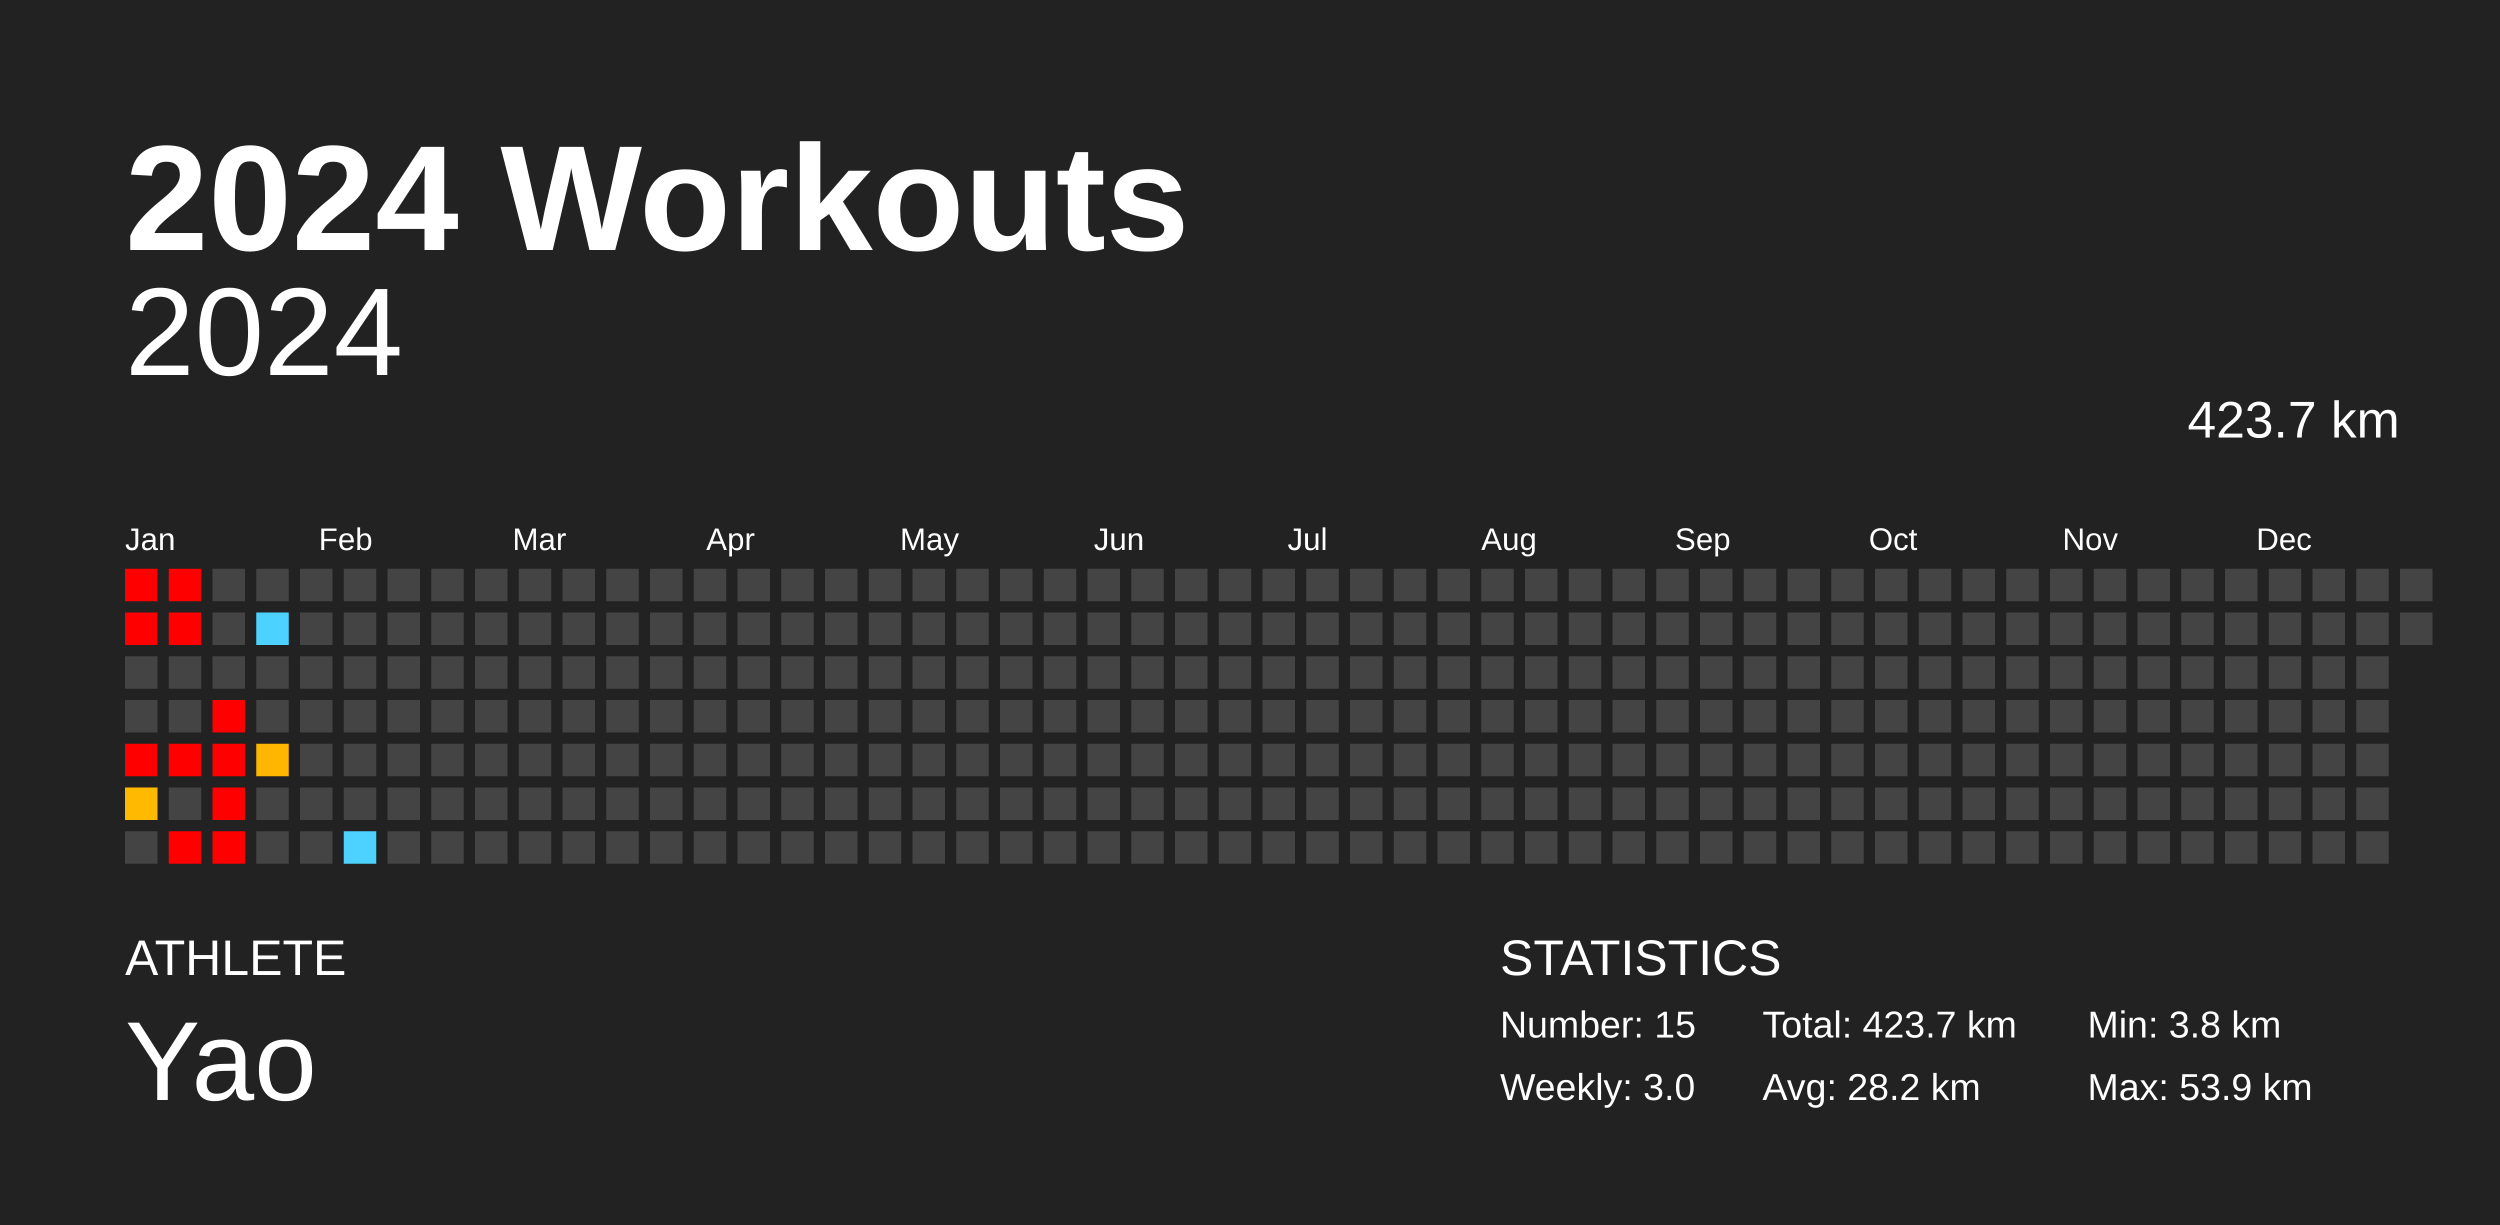
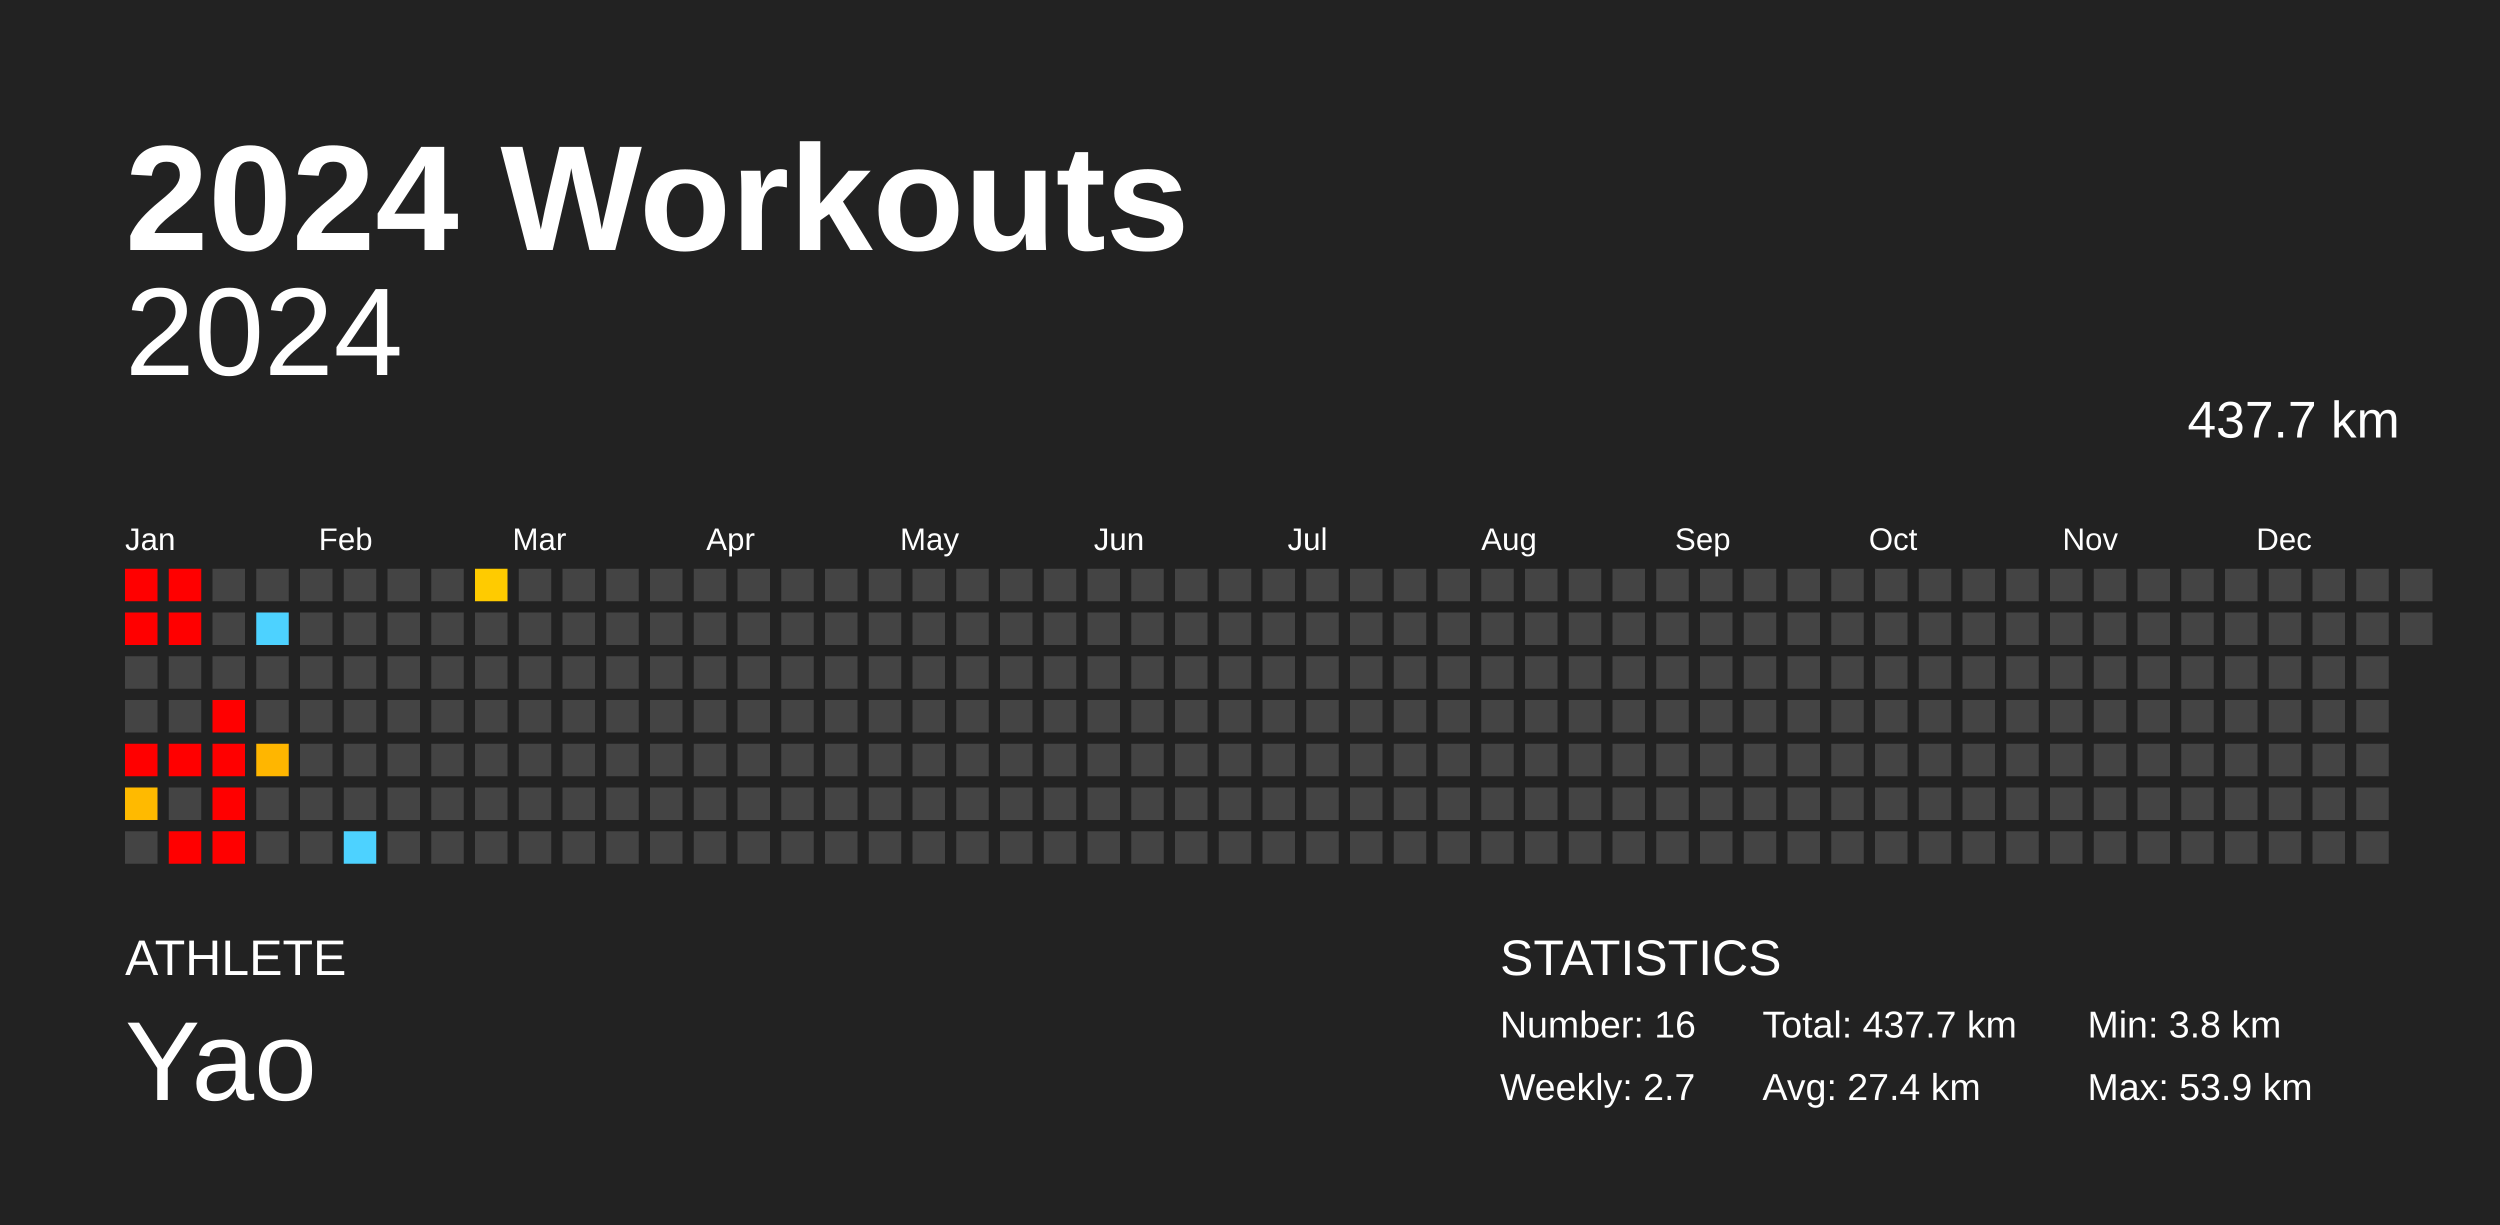
<svg xmlns="http://www.w3.org/2000/svg" baseProfile="full" height="98mm" version="1.1" viewBox="0,0,200,98" width="200mm">
  <defs />
  <rect fill="#222222" height="98" width="200" x="0" y="0" />
  <text fill="#FFFFFF" style="font-size:12px; font-family:Arial; font-weight:bold;" x="10" y="20">2024 Workouts</text>
  <text fill="#FFFFFF" style="font-size:4px; font-family:Arial" x="10" y="78">ATHLETE</text>
  <text fill="#FFFFFF" style="font-size:9px; font-family:Arial" x="10" y="88">Yao</text>
  <text fill="#FFFFFF" style="font-size:4px; font-family:Arial" x="120" y="78">STATISTICS</text>
-   <text fill="#FFFFFF" style="font-size:3px; font-family:Arial" x="120" y="83">Number: 15</text>
-   <text fill="#FFFFFF" style="font-size:3px; font-family:Arial" x="120" y="88">Weekly: 3.0</text>
-   <text fill="#FFFFFF" style="font-size:3px; font-family:Arial" x="141" y="83">Total: 423.7 km</text>
-   <text fill="#FFFFFF" style="font-size:3px; font-family:Arial" x="141" y="88">Avg: 28.2 km</text>
+   <text fill="#FFFFFF" style="font-size:3px; font-family:Arial" x="120" y="83">Number: 16</text>
+   <text fill="#FFFFFF" style="font-size:3px; font-family:Arial" x="120" y="88">Weekly: 2.7</text>
+   <text fill="#FFFFFF" style="font-size:3px; font-family:Arial" x="141" y="83">Total: 437.7 km</text>
+   <text fill="#FFFFFF" style="font-size:3px; font-family:Arial" x="141" y="88">Avg: 27.4 km</text>
  <text fill="#FFFFFF" style="font-size:3px; font-family:Arial" x="167" y="83">Min: 3.8 km</text>
  <text fill="#FFFFFF" style="font-size:3px; font-family:Arial" x="167" y="88">Max: 53.9 km</text>
  <text alignment-baseline="hanging" fill="#FFFFFF" style="font-size:10.0px; font-family:Arial;" x="10" y="30">2024</text>
-   <text alignment-baseline="hanging" fill="#FFFFFF" style="font-size:4.125px; font-family:Arial;" x="175" y="35">423.7 km</text>
+   <text alignment-baseline="hanging" fill="#FFFFFF" style="font-size:4.125px; font-family:Arial;" x="175" y="35">437.7 km</text>
  <text fill="#FFFFFF" style="font-size:2.5px; font-family:Arial" x="10.0" y="44">Jan</text>
  <text fill="#FFFFFF" style="font-size:2.5px; font-family:Arial" x="25.5" y="44">Feb</text>
  <text fill="#FFFFFF" style="font-size:2.5px; font-family:Arial" x="41.0" y="44">Mar</text>
  <text fill="#FFFFFF" style="font-size:2.5px; font-family:Arial" x="56.5" y="44">Apr</text>
  <text fill="#FFFFFF" style="font-size:2.5px; font-family:Arial" x="72.0" y="44">May</text>
  <text fill="#FFFFFF" style="font-size:2.5px; font-family:Arial" x="87.5" y="44">Jun</text>
  <text fill="#FFFFFF" style="font-size:2.5px; font-family:Arial" x="103.0" y="44">Jul</text>
  <text fill="#FFFFFF" style="font-size:2.5px; font-family:Arial" x="118.5" y="44">Aug</text>
  <text fill="#FFFFFF" style="font-size:2.5px; font-family:Arial" x="134.0" y="44">Sep</text>
  <text fill="#FFFFFF" style="font-size:2.5px; font-family:Arial" x="149.5" y="44">Oct</text>
  <text fill="#FFFFFF" style="font-size:2.5px; font-family:Arial" x="165.0" y="44">Nov</text>
  <text fill="#FFFFFF" style="font-size:2.5px; font-family:Arial" x="180.5" y="44">Dec</text>
  <rect fill="red" height="2.6" width="2.6" x="10.0" y="45.5" />
  <rect fill="red" height="2.6" width="2.6" x="10.0" y="49.0" />
  <rect fill="#444444" height="2.6" width="2.6" x="10.0" y="52.5" />
  <rect fill="#444444" height="2.6" width="2.6" x="10.0" y="56.0" />
  <rect fill="red" height="2.6" width="2.6" x="10.0" y="59.5" />
  <rect fill="#ffba00" height="2.6" width="2.6" x="10.0" y="63.0" />
  <rect fill="#444444" height="2.6" width="2.6" x="10.0" y="66.5" />
  <rect fill="red" height="2.6" width="2.6" x="13.5" y="45.5" />
  <rect fill="red" height="2.6" width="2.6" x="13.5" y="49.0" />
  <rect fill="#444444" height="2.6" width="2.6" x="13.5" y="52.5" />
  <rect fill="#444444" height="2.6" width="2.6" x="13.5" y="56.0" />
  <rect fill="red" height="2.6" width="2.6" x="13.5" y="59.5" />
  <rect fill="#444444" height="2.6" width="2.6" x="13.5" y="63.0" />
  <rect fill="red" height="2.6" width="2.6" x="13.5" y="66.5" />
  <rect fill="#444444" height="2.6" width="2.6" x="17.0" y="45.5" />
  <rect fill="#444444" height="2.6" width="2.6" x="17.0" y="49.0" />
  <rect fill="#444444" height="2.6" width="2.6" x="17.0" y="52.5" />
  <rect fill="red" height="2.6" width="2.6" x="17.0" y="56.0" />
  <rect fill="red" height="2.6" width="2.6" x="17.0" y="59.5" />
  <rect fill="red" height="2.6" width="2.6" x="17.0" y="63.0" />
  <rect fill="red" height="2.6" width="2.6" x="17.0" y="66.5" />
  <rect fill="#444444" height="2.6" width="2.6" x="20.5" y="45.5" />
  <rect fill="#4dd2ff" height="2.6" width="2.6" x="20.5" y="49.0" />
  <rect fill="#444444" height="2.6" width="2.6" x="20.5" y="52.5" />
  <rect fill="#444444" height="2.6" width="2.6" x="20.5" y="56.0" />
  <rect fill="#ffb600" height="2.6" width="2.6" x="20.5" y="59.5" />
  <rect fill="#444444" height="2.6" width="2.6" x="20.5" y="63.0" />
  <rect fill="#444444" height="2.6" width="2.6" x="20.5" y="66.5" />
  <rect fill="#444444" height="2.6" width="2.6" x="24.0" y="45.5" />
  <rect fill="#444444" height="2.6" width="2.6" x="24.0" y="49.0" />
  <rect fill="#444444" height="2.6" width="2.6" x="24.0" y="52.5" />
  <rect fill="#444444" height="2.6" width="2.6" x="24.0" y="56.0" />
  <rect fill="#444444" height="2.6" width="2.6" x="24.0" y="59.5" />
  <rect fill="#444444" height="2.6" width="2.6" x="24.0" y="63.0" />
  <rect fill="#444444" height="2.6" width="2.6" x="24.0" y="66.5" />
  <rect fill="#444444" height="2.6" width="2.6" x="27.5" y="45.5" />
  <rect fill="#444444" height="2.6" width="2.6" x="27.5" y="49.0" />
  <rect fill="#444444" height="2.6" width="2.6" x="27.5" y="52.5" />
  <rect fill="#444444" height="2.6" width="2.6" x="27.5" y="56.0" />
  <rect fill="#444444" height="2.6" width="2.6" x="27.5" y="59.5" />
  <rect fill="#444444" height="2.6" width="2.6" x="27.5" y="63.0" />
  <rect fill="#4dd2ff" height="2.6" width="2.6" x="27.5" y="66.5" />
  <rect fill="#444444" height="2.6" width="2.6" x="31.0" y="45.5" />
  <rect fill="#444444" height="2.6" width="2.6" x="31.0" y="49.0" />
  <rect fill="#444444" height="2.6" width="2.6" x="31.0" y="52.5" />
  <rect fill="#444444" height="2.6" width="2.6" x="31.0" y="56.0" />
  <rect fill="#444444" height="2.6" width="2.6" x="31.0" y="59.5" />
  <rect fill="#444444" height="2.6" width="2.6" x="31.0" y="63.0" />
  <rect fill="#444444" height="2.6" width="2.6" x="31.0" y="66.5" />
  <rect fill="#444444" height="2.6" width="2.6" x="34.5" y="45.5" />
  <rect fill="#444444" height="2.6" width="2.6" x="34.5" y="49.0" />
  <rect fill="#444444" height="2.6" width="2.6" x="34.5" y="52.5" />
  <rect fill="#444444" height="2.6" width="2.6" x="34.5" y="56.0" />
  <rect fill="#444444" height="2.6" width="2.6" x="34.5" y="59.5" />
  <rect fill="#444444" height="2.6" width="2.6" x="34.5" y="63.0" />
  <rect fill="#444444" height="2.6" width="2.6" x="34.5" y="66.5" />
-   <rect fill="#444444" height="2.6" width="2.6" x="38.0" y="45.5" />
+   <rect fill="#ffcb00" height="2.6" width="2.6" x="38.0" y="45.5" />
  <rect fill="#444444" height="2.6" width="2.6" x="38.0" y="49.0" />
  <rect fill="#444444" height="2.6" width="2.6" x="38.0" y="52.5" />
  <rect fill="#444444" height="2.6" width="2.6" x="38.0" y="56.0" />
  <rect fill="#444444" height="2.6" width="2.6" x="38.0" y="59.5" />
  <rect fill="#444444" height="2.6" width="2.6" x="38.0" y="63.0" />
  <rect fill="#444444" height="2.6" width="2.6" x="38.0" y="66.5" />
  <rect fill="#444444" height="2.6" width="2.6" x="41.5" y="45.5" />
  <rect fill="#444444" height="2.6" width="2.6" x="41.5" y="49.0" />
  <rect fill="#444444" height="2.6" width="2.6" x="41.5" y="52.5" />
  <rect fill="#444444" height="2.6" width="2.6" x="41.5" y="56.0" />
  <rect fill="#444444" height="2.6" width="2.6" x="41.5" y="59.5" />
  <rect fill="#444444" height="2.6" width="2.6" x="41.5" y="63.0" />
  <rect fill="#444444" height="2.6" width="2.6" x="41.5" y="66.5" />
  <rect fill="#444444" height="2.6" width="2.6" x="45.0" y="45.5" />
  <rect fill="#444444" height="2.6" width="2.6" x="45.0" y="49.0" />
  <rect fill="#444444" height="2.6" width="2.6" x="45.0" y="52.5" />
  <rect fill="#444444" height="2.6" width="2.6" x="45.0" y="56.0" />
  <rect fill="#444444" height="2.6" width="2.6" x="45.0" y="59.5" />
  <rect fill="#444444" height="2.6" width="2.6" x="45.0" y="63.0" />
  <rect fill="#444444" height="2.6" width="2.6" x="45.0" y="66.5" />
  <rect fill="#444444" height="2.6" width="2.6" x="48.5" y="45.5" />
  <rect fill="#444444" height="2.6" width="2.6" x="48.5" y="49.0" />
  <rect fill="#444444" height="2.6" width="2.6" x="48.5" y="52.5" />
  <rect fill="#444444" height="2.6" width="2.6" x="48.5" y="56.0" />
  <rect fill="#444444" height="2.6" width="2.6" x="48.5" y="59.5" />
  <rect fill="#444444" height="2.6" width="2.6" x="48.5" y="63.0" />
  <rect fill="#444444" height="2.6" width="2.6" x="48.5" y="66.5" />
  <rect fill="#444444" height="2.6" width="2.6" x="52.0" y="45.5" />
  <rect fill="#444444" height="2.6" width="2.6" x="52.0" y="49.0" />
  <rect fill="#444444" height="2.6" width="2.6" x="52.0" y="52.5" />
  <rect fill="#444444" height="2.6" width="2.6" x="52.0" y="56.0" />
  <rect fill="#444444" height="2.6" width="2.6" x="52.0" y="59.5" />
  <rect fill="#444444" height="2.6" width="2.6" x="52.0" y="63.0" />
  <rect fill="#444444" height="2.6" width="2.6" x="52.0" y="66.5" />
  <rect fill="#444444" height="2.6" width="2.6" x="55.5" y="45.5" />
  <rect fill="#444444" height="2.6" width="2.6" x="55.5" y="49.0" />
  <rect fill="#444444" height="2.6" width="2.6" x="55.5" y="52.5" />
  <rect fill="#444444" height="2.6" width="2.6" x="55.5" y="56.0" />
  <rect fill="#444444" height="2.6" width="2.6" x="55.5" y="59.5" />
  <rect fill="#444444" height="2.6" width="2.6" x="55.5" y="63.0" />
  <rect fill="#444444" height="2.6" width="2.6" x="55.5" y="66.5" />
  <rect fill="#444444" height="2.6" width="2.6" x="59.0" y="45.5" />
  <rect fill="#444444" height="2.6" width="2.6" x="59.0" y="49.0" />
  <rect fill="#444444" height="2.6" width="2.6" x="59.0" y="52.5" />
  <rect fill="#444444" height="2.6" width="2.6" x="59.0" y="56.0" />
  <rect fill="#444444" height="2.6" width="2.6" x="59.0" y="59.5" />
  <rect fill="#444444" height="2.6" width="2.6" x="59.0" y="63.0" />
  <rect fill="#444444" height="2.6" width="2.6" x="59.0" y="66.5" />
  <rect fill="#444444" height="2.6" width="2.6" x="62.5" y="45.5" />
  <rect fill="#444444" height="2.6" width="2.6" x="62.5" y="49.0" />
  <rect fill="#444444" height="2.6" width="2.6" x="62.5" y="52.5" />
  <rect fill="#444444" height="2.6" width="2.6" x="62.5" y="56.0" />
  <rect fill="#444444" height="2.6" width="2.6" x="62.5" y="59.5" />
  <rect fill="#444444" height="2.6" width="2.6" x="62.5" y="63.0" />
  <rect fill="#444444" height="2.6" width="2.6" x="62.5" y="66.5" />
  <rect fill="#444444" height="2.6" width="2.6" x="66.0" y="45.5" />
  <rect fill="#444444" height="2.6" width="2.6" x="66.0" y="49.0" />
  <rect fill="#444444" height="2.6" width="2.6" x="66.0" y="52.5" />
  <rect fill="#444444" height="2.6" width="2.6" x="66.0" y="56.0" />
  <rect fill="#444444" height="2.6" width="2.6" x="66.0" y="59.5" />
  <rect fill="#444444" height="2.6" width="2.6" x="66.0" y="63.0" />
  <rect fill="#444444" height="2.6" width="2.6" x="66.0" y="66.5" />
  <rect fill="#444444" height="2.6" width="2.6" x="69.5" y="45.5" />
  <rect fill="#444444" height="2.6" width="2.6" x="69.5" y="49.0" />
  <rect fill="#444444" height="2.6" width="2.6" x="69.5" y="52.5" />
  <rect fill="#444444" height="2.6" width="2.6" x="69.5" y="56.0" />
  <rect fill="#444444" height="2.6" width="2.6" x="69.5" y="59.5" />
  <rect fill="#444444" height="2.6" width="2.6" x="69.5" y="63.0" />
  <rect fill="#444444" height="2.6" width="2.6" x="69.5" y="66.5" />
  <rect fill="#444444" height="2.6" width="2.6" x="73.0" y="45.5" />
  <rect fill="#444444" height="2.6" width="2.6" x="73.0" y="49.0" />
  <rect fill="#444444" height="2.6" width="2.6" x="73.0" y="52.5" />
  <rect fill="#444444" height="2.6" width="2.6" x="73.0" y="56.0" />
  <rect fill="#444444" height="2.6" width="2.6" x="73.0" y="59.5" />
  <rect fill="#444444" height="2.6" width="2.6" x="73.0" y="63.0" />
  <rect fill="#444444" height="2.6" width="2.6" x="73.0" y="66.5" />
  <rect fill="#444444" height="2.6" width="2.6" x="76.5" y="45.5" />
  <rect fill="#444444" height="2.6" width="2.6" x="76.5" y="49.0" />
  <rect fill="#444444" height="2.6" width="2.6" x="76.5" y="52.5" />
  <rect fill="#444444" height="2.6" width="2.6" x="76.5" y="56.0" />
  <rect fill="#444444" height="2.6" width="2.6" x="76.5" y="59.5" />
  <rect fill="#444444" height="2.6" width="2.6" x="76.5" y="63.0" />
  <rect fill="#444444" height="2.6" width="2.6" x="76.5" y="66.5" />
  <rect fill="#444444" height="2.6" width="2.6" x="80.0" y="45.5" />
  <rect fill="#444444" height="2.6" width="2.6" x="80.0" y="49.0" />
  <rect fill="#444444" height="2.6" width="2.6" x="80.0" y="52.5" />
  <rect fill="#444444" height="2.6" width="2.6" x="80.0" y="56.0" />
  <rect fill="#444444" height="2.6" width="2.6" x="80.0" y="59.5" />
  <rect fill="#444444" height="2.6" width="2.6" x="80.0" y="63.0" />
  <rect fill="#444444" height="2.6" width="2.6" x="80.0" y="66.5" />
  <rect fill="#444444" height="2.6" width="2.6" x="83.5" y="45.5" />
  <rect fill="#444444" height="2.6" width="2.6" x="83.5" y="49.0" />
  <rect fill="#444444" height="2.6" width="2.6" x="83.5" y="52.5" />
  <rect fill="#444444" height="2.6" width="2.6" x="83.5" y="56.0" />
  <rect fill="#444444" height="2.6" width="2.6" x="83.5" y="59.5" />
  <rect fill="#444444" height="2.6" width="2.6" x="83.5" y="63.0" />
  <rect fill="#444444" height="2.6" width="2.6" x="83.5" y="66.5" />
  <rect fill="#444444" height="2.6" width="2.6" x="87.0" y="45.5" />
  <rect fill="#444444" height="2.6" width="2.6" x="87.0" y="49.0" />
  <rect fill="#444444" height="2.6" width="2.6" x="87.0" y="52.5" />
  <rect fill="#444444" height="2.6" width="2.6" x="87.0" y="56.0" />
  <rect fill="#444444" height="2.6" width="2.6" x="87.0" y="59.5" />
  <rect fill="#444444" height="2.6" width="2.6" x="87.0" y="63.0" />
  <rect fill="#444444" height="2.6" width="2.6" x="87.0" y="66.5" />
  <rect fill="#444444" height="2.6" width="2.6" x="90.5" y="45.5" />
  <rect fill="#444444" height="2.6" width="2.6" x="90.5" y="49.0" />
  <rect fill="#444444" height="2.6" width="2.6" x="90.5" y="52.5" />
  <rect fill="#444444" height="2.6" width="2.6" x="90.5" y="56.0" />
  <rect fill="#444444" height="2.6" width="2.6" x="90.5" y="59.5" />
  <rect fill="#444444" height="2.6" width="2.6" x="90.5" y="63.0" />
  <rect fill="#444444" height="2.6" width="2.6" x="90.5" y="66.5" />
  <rect fill="#444444" height="2.6" width="2.6" x="94.0" y="45.5" />
  <rect fill="#444444" height="2.6" width="2.6" x="94.0" y="49.0" />
  <rect fill="#444444" height="2.6" width="2.6" x="94.0" y="52.5" />
  <rect fill="#444444" height="2.6" width="2.6" x="94.0" y="56.0" />
  <rect fill="#444444" height="2.6" width="2.6" x="94.0" y="59.5" />
  <rect fill="#444444" height="2.6" width="2.6" x="94.0" y="63.0" />
  <rect fill="#444444" height="2.6" width="2.6" x="94.0" y="66.5" />
  <rect fill="#444444" height="2.6" width="2.6" x="97.5" y="45.5" />
  <rect fill="#444444" height="2.6" width="2.6" x="97.5" y="49.0" />
  <rect fill="#444444" height="2.6" width="2.6" x="97.5" y="52.5" />
  <rect fill="#444444" height="2.6" width="2.6" x="97.5" y="56.0" />
  <rect fill="#444444" height="2.6" width="2.6" x="97.5" y="59.5" />
  <rect fill="#444444" height="2.6" width="2.6" x="97.5" y="63.0" />
  <rect fill="#444444" height="2.6" width="2.6" x="97.5" y="66.5" />
  <rect fill="#444444" height="2.6" width="2.6" x="101.0" y="45.5" />
  <rect fill="#444444" height="2.6" width="2.6" x="101.0" y="49.0" />
  <rect fill="#444444" height="2.6" width="2.6" x="101.0" y="52.5" />
  <rect fill="#444444" height="2.6" width="2.6" x="101.0" y="56.0" />
  <rect fill="#444444" height="2.6" width="2.6" x="101.0" y="59.5" />
  <rect fill="#444444" height="2.6" width="2.6" x="101.0" y="63.0" />
  <rect fill="#444444" height="2.6" width="2.6" x="101.0" y="66.5" />
  <rect fill="#444444" height="2.6" width="2.6" x="104.5" y="45.5" />
  <rect fill="#444444" height="2.6" width="2.6" x="104.5" y="49.0" />
  <rect fill="#444444" height="2.6" width="2.6" x="104.5" y="52.5" />
  <rect fill="#444444" height="2.6" width="2.6" x="104.5" y="56.0" />
  <rect fill="#444444" height="2.6" width="2.6" x="104.5" y="59.5" />
  <rect fill="#444444" height="2.6" width="2.6" x="104.5" y="63.0" />
  <rect fill="#444444" height="2.6" width="2.6" x="104.5" y="66.5" />
  <rect fill="#444444" height="2.6" width="2.6" x="108.0" y="45.5" />
  <rect fill="#444444" height="2.6" width="2.6" x="108.0" y="49.0" />
  <rect fill="#444444" height="2.6" width="2.6" x="108.0" y="52.5" />
  <rect fill="#444444" height="2.6" width="2.6" x="108.0" y="56.0" />
  <rect fill="#444444" height="2.6" width="2.6" x="108.0" y="59.5" />
  <rect fill="#444444" height="2.6" width="2.6" x="108.0" y="63.0" />
  <rect fill="#444444" height="2.6" width="2.6" x="108.0" y="66.5" />
  <rect fill="#444444" height="2.6" width="2.6" x="111.5" y="45.5" />
  <rect fill="#444444" height="2.6" width="2.6" x="111.5" y="49.0" />
  <rect fill="#444444" height="2.6" width="2.6" x="111.5" y="52.5" />
  <rect fill="#444444" height="2.6" width="2.6" x="111.5" y="56.0" />
  <rect fill="#444444" height="2.6" width="2.6" x="111.5" y="59.5" />
  <rect fill="#444444" height="2.6" width="2.6" x="111.5" y="63.0" />
  <rect fill="#444444" height="2.6" width="2.6" x="111.5" y="66.5" />
  <rect fill="#444444" height="2.6" width="2.6" x="115.0" y="45.5" />
  <rect fill="#444444" height="2.6" width="2.6" x="115.0" y="49.0" />
  <rect fill="#444444" height="2.6" width="2.6" x="115.0" y="52.5" />
  <rect fill="#444444" height="2.6" width="2.6" x="115.0" y="56.0" />
  <rect fill="#444444" height="2.6" width="2.6" x="115.0" y="59.5" />
  <rect fill="#444444" height="2.6" width="2.6" x="115.0" y="63.0" />
  <rect fill="#444444" height="2.6" width="2.6" x="115.0" y="66.5" />
  <rect fill="#444444" height="2.6" width="2.6" x="118.5" y="45.5" />
  <rect fill="#444444" height="2.6" width="2.6" x="118.5" y="49.0" />
  <rect fill="#444444" height="2.6" width="2.6" x="118.5" y="52.5" />
  <rect fill="#444444" height="2.6" width="2.6" x="118.5" y="56.0" />
  <rect fill="#444444" height="2.6" width="2.6" x="118.5" y="59.5" />
  <rect fill="#444444" height="2.6" width="2.6" x="118.5" y="63.0" />
  <rect fill="#444444" height="2.6" width="2.6" x="118.5" y="66.5" />
  <rect fill="#444444" height="2.6" width="2.6" x="122.0" y="45.5" />
  <rect fill="#444444" height="2.6" width="2.6" x="122.0" y="49.0" />
  <rect fill="#444444" height="2.6" width="2.6" x="122.0" y="52.5" />
  <rect fill="#444444" height="2.6" width="2.6" x="122.0" y="56.0" />
  <rect fill="#444444" height="2.6" width="2.6" x="122.0" y="59.5" />
  <rect fill="#444444" height="2.6" width="2.6" x="122.0" y="63.0" />
  <rect fill="#444444" height="2.6" width="2.6" x="122.0" y="66.5" />
  <rect fill="#444444" height="2.6" width="2.6" x="125.5" y="45.5" />
  <rect fill="#444444" height="2.6" width="2.6" x="125.5" y="49.0" />
  <rect fill="#444444" height="2.6" width="2.6" x="125.5" y="52.5" />
  <rect fill="#444444" height="2.6" width="2.6" x="125.5" y="56.0" />
  <rect fill="#444444" height="2.6" width="2.6" x="125.5" y="59.5" />
  <rect fill="#444444" height="2.6" width="2.6" x="125.5" y="63.0" />
  <rect fill="#444444" height="2.6" width="2.6" x="125.5" y="66.5" />
  <rect fill="#444444" height="2.6" width="2.6" x="129.0" y="45.5" />
  <rect fill="#444444" height="2.6" width="2.6" x="129.0" y="49.0" />
  <rect fill="#444444" height="2.6" width="2.6" x="129.0" y="52.5" />
  <rect fill="#444444" height="2.6" width="2.6" x="129.0" y="56.0" />
  <rect fill="#444444" height="2.6" width="2.6" x="129.0" y="59.5" />
  <rect fill="#444444" height="2.6" width="2.6" x="129.0" y="63.0" />
  <rect fill="#444444" height="2.6" width="2.6" x="129.0" y="66.5" />
  <rect fill="#444444" height="2.6" width="2.6" x="132.5" y="45.5" />
  <rect fill="#444444" height="2.6" width="2.6" x="132.5" y="49.0" />
  <rect fill="#444444" height="2.6" width="2.6" x="132.5" y="52.5" />
  <rect fill="#444444" height="2.6" width="2.6" x="132.5" y="56.0" />
  <rect fill="#444444" height="2.6" width="2.6" x="132.5" y="59.5" />
  <rect fill="#444444" height="2.6" width="2.6" x="132.5" y="63.0" />
  <rect fill="#444444" height="2.6" width="2.6" x="132.5" y="66.5" />
  <rect fill="#444444" height="2.6" width="2.6" x="136.0" y="45.5" />
  <rect fill="#444444" height="2.6" width="2.6" x="136.0" y="49.0" />
  <rect fill="#444444" height="2.6" width="2.6" x="136.0" y="52.5" />
  <rect fill="#444444" height="2.6" width="2.6" x="136.0" y="56.0" />
  <rect fill="#444444" height="2.6" width="2.6" x="136.0" y="59.5" />
  <rect fill="#444444" height="2.6" width="2.6" x="136.0" y="63.0" />
  <rect fill="#444444" height="2.6" width="2.6" x="136.0" y="66.5" />
  <rect fill="#444444" height="2.6" width="2.6" x="139.5" y="45.5" />
  <rect fill="#444444" height="2.6" width="2.6" x="139.5" y="49.0" />
  <rect fill="#444444" height="2.6" width="2.6" x="139.5" y="52.5" />
  <rect fill="#444444" height="2.6" width="2.6" x="139.5" y="56.0" />
  <rect fill="#444444" height="2.6" width="2.6" x="139.5" y="59.5" />
  <rect fill="#444444" height="2.6" width="2.6" x="139.5" y="63.0" />
  <rect fill="#444444" height="2.6" width="2.6" x="139.5" y="66.5" />
  <rect fill="#444444" height="2.6" width="2.6" x="143.0" y="45.5" />
  <rect fill="#444444" height="2.6" width="2.6" x="143.0" y="49.0" />
  <rect fill="#444444" height="2.6" width="2.6" x="143.0" y="52.5" />
  <rect fill="#444444" height="2.6" width="2.6" x="143.0" y="56.0" />
  <rect fill="#444444" height="2.6" width="2.6" x="143.0" y="59.5" />
  <rect fill="#444444" height="2.6" width="2.6" x="143.0" y="63.0" />
  <rect fill="#444444" height="2.6" width="2.6" x="143.0" y="66.5" />
  <rect fill="#444444" height="2.6" width="2.6" x="146.5" y="45.5" />
  <rect fill="#444444" height="2.6" width="2.6" x="146.5" y="49.0" />
  <rect fill="#444444" height="2.6" width="2.6" x="146.5" y="52.5" />
  <rect fill="#444444" height="2.6" width="2.6" x="146.5" y="56.0" />
  <rect fill="#444444" height="2.6" width="2.6" x="146.5" y="59.5" />
  <rect fill="#444444" height="2.6" width="2.6" x="146.5" y="63.0" />
  <rect fill="#444444" height="2.6" width="2.6" x="146.5" y="66.5" />
  <rect fill="#444444" height="2.6" width="2.6" x="150.0" y="45.5" />
  <rect fill="#444444" height="2.6" width="2.6" x="150.0" y="49.0" />
  <rect fill="#444444" height="2.6" width="2.6" x="150.0" y="52.5" />
  <rect fill="#444444" height="2.6" width="2.6" x="150.0" y="56.0" />
  <rect fill="#444444" height="2.6" width="2.6" x="150.0" y="59.5" />
  <rect fill="#444444" height="2.6" width="2.6" x="150.0" y="63.0" />
  <rect fill="#444444" height="2.6" width="2.6" x="150.0" y="66.5" />
  <rect fill="#444444" height="2.6" width="2.6" x="153.5" y="45.5" />
  <rect fill="#444444" height="2.6" width="2.6" x="153.5" y="49.0" />
  <rect fill="#444444" height="2.6" width="2.6" x="153.5" y="52.5" />
  <rect fill="#444444" height="2.6" width="2.6" x="153.5" y="56.0" />
  <rect fill="#444444" height="2.6" width="2.6" x="153.5" y="59.5" />
  <rect fill="#444444" height="2.6" width="2.6" x="153.5" y="63.0" />
  <rect fill="#444444" height="2.6" width="2.6" x="153.5" y="66.5" />
  <rect fill="#444444" height="2.6" width="2.6" x="157.0" y="45.5" />
  <rect fill="#444444" height="2.6" width="2.6" x="157.0" y="49.0" />
  <rect fill="#444444" height="2.6" width="2.6" x="157.0" y="52.5" />
  <rect fill="#444444" height="2.6" width="2.6" x="157.0" y="56.0" />
  <rect fill="#444444" height="2.6" width="2.6" x="157.0" y="59.5" />
  <rect fill="#444444" height="2.6" width="2.6" x="157.0" y="63.0" />
  <rect fill="#444444" height="2.6" width="2.6" x="157.0" y="66.5" />
  <rect fill="#444444" height="2.6" width="2.6" x="160.5" y="45.5" />
  <rect fill="#444444" height="2.6" width="2.6" x="160.5" y="49.0" />
  <rect fill="#444444" height="2.6" width="2.6" x="160.5" y="52.5" />
  <rect fill="#444444" height="2.6" width="2.6" x="160.5" y="56.0" />
  <rect fill="#444444" height="2.6" width="2.6" x="160.5" y="59.5" />
  <rect fill="#444444" height="2.6" width="2.6" x="160.5" y="63.0" />
  <rect fill="#444444" height="2.6" width="2.6" x="160.5" y="66.5" />
  <rect fill="#444444" height="2.6" width="2.6" x="164.0" y="45.5" />
  <rect fill="#444444" height="2.6" width="2.6" x="164.0" y="49.0" />
  <rect fill="#444444" height="2.6" width="2.6" x="164.0" y="52.5" />
  <rect fill="#444444" height="2.6" width="2.6" x="164.0" y="56.0" />
  <rect fill="#444444" height="2.6" width="2.6" x="164.0" y="59.5" />
  <rect fill="#444444" height="2.6" width="2.6" x="164.0" y="63.0" />
  <rect fill="#444444" height="2.6" width="2.6" x="164.0" y="66.5" />
  <rect fill="#444444" height="2.6" width="2.6" x="167.5" y="45.5" />
  <rect fill="#444444" height="2.6" width="2.6" x="167.5" y="49.0" />
  <rect fill="#444444" height="2.6" width="2.6" x="167.5" y="52.5" />
  <rect fill="#444444" height="2.6" width="2.6" x="167.5" y="56.0" />
  <rect fill="#444444" height="2.6" width="2.6" x="167.5" y="59.5" />
  <rect fill="#444444" height="2.6" width="2.6" x="167.5" y="63.0" />
  <rect fill="#444444" height="2.6" width="2.6" x="167.5" y="66.5" />
  <rect fill="#444444" height="2.6" width="2.6" x="171.0" y="45.5" />
  <rect fill="#444444" height="2.6" width="2.6" x="171.0" y="49.0" />
  <rect fill="#444444" height="2.6" width="2.6" x="171.0" y="52.5" />
  <rect fill="#444444" height="2.6" width="2.6" x="171.0" y="56.0" />
  <rect fill="#444444" height="2.6" width="2.6" x="171.0" y="59.5" />
  <rect fill="#444444" height="2.6" width="2.6" x="171.0" y="63.0" />
  <rect fill="#444444" height="2.6" width="2.6" x="171.0" y="66.5" />
  <rect fill="#444444" height="2.6" width="2.6" x="174.5" y="45.5" />
  <rect fill="#444444" height="2.6" width="2.6" x="174.5" y="49.0" />
  <rect fill="#444444" height="2.6" width="2.6" x="174.5" y="52.5" />
  <rect fill="#444444" height="2.6" width="2.6" x="174.5" y="56.0" />
  <rect fill="#444444" height="2.6" width="2.6" x="174.5" y="59.5" />
  <rect fill="#444444" height="2.6" width="2.6" x="174.5" y="63.0" />
  <rect fill="#444444" height="2.6" width="2.6" x="174.5" y="66.5" />
  <rect fill="#444444" height="2.6" width="2.6" x="178.0" y="45.5" />
  <rect fill="#444444" height="2.6" width="2.6" x="178.0" y="49.0" />
  <rect fill="#444444" height="2.6" width="2.6" x="178.0" y="52.5" />
  <rect fill="#444444" height="2.6" width="2.6" x="178.0" y="56.0" />
  <rect fill="#444444" height="2.6" width="2.6" x="178.0" y="59.5" />
  <rect fill="#444444" height="2.6" width="2.6" x="178.0" y="63.0" />
  <rect fill="#444444" height="2.6" width="2.6" x="178.0" y="66.5" />
  <rect fill="#444444" height="2.6" width="2.6" x="181.5" y="45.5" />
  <rect fill="#444444" height="2.6" width="2.6" x="181.5" y="49.0" />
  <rect fill="#444444" height="2.6" width="2.6" x="181.5" y="52.5" />
  <rect fill="#444444" height="2.6" width="2.6" x="181.5" y="56.0" />
  <rect fill="#444444" height="2.6" width="2.6" x="181.5" y="59.5" />
  <rect fill="#444444" height="2.6" width="2.6" x="181.5" y="63.0" />
  <rect fill="#444444" height="2.6" width="2.6" x="181.5" y="66.5" />
  <rect fill="#444444" height="2.6" width="2.6" x="185.0" y="45.5" />
  <rect fill="#444444" height="2.6" width="2.6" x="185.0" y="49.0" />
  <rect fill="#444444" height="2.6" width="2.6" x="185.0" y="52.5" />
  <rect fill="#444444" height="2.6" width="2.6" x="185.0" y="56.0" />
  <rect fill="#444444" height="2.6" width="2.6" x="185.0" y="59.5" />
  <rect fill="#444444" height="2.6" width="2.6" x="185.0" y="63.0" />
  <rect fill="#444444" height="2.6" width="2.6" x="185.0" y="66.5" />
  <rect fill="#444444" height="2.6" width="2.6" x="188.5" y="45.5" />
  <rect fill="#444444" height="2.6" width="2.6" x="188.5" y="49.0" />
  <rect fill="#444444" height="2.6" width="2.6" x="188.5" y="52.5" />
  <rect fill="#444444" height="2.6" width="2.6" x="188.5" y="56.0" />
  <rect fill="#444444" height="2.6" width="2.6" x="188.5" y="59.5" />
  <rect fill="#444444" height="2.6" width="2.6" x="188.5" y="63.0" />
  <rect fill="#444444" height="2.6" width="2.6" x="188.5" y="66.5" />
  <rect fill="#444444" height="2.6" width="2.6" x="192.0" y="45.5" />
  <rect fill="#444444" height="2.6" width="2.6" x="192.0" y="49.0" />
</svg>
